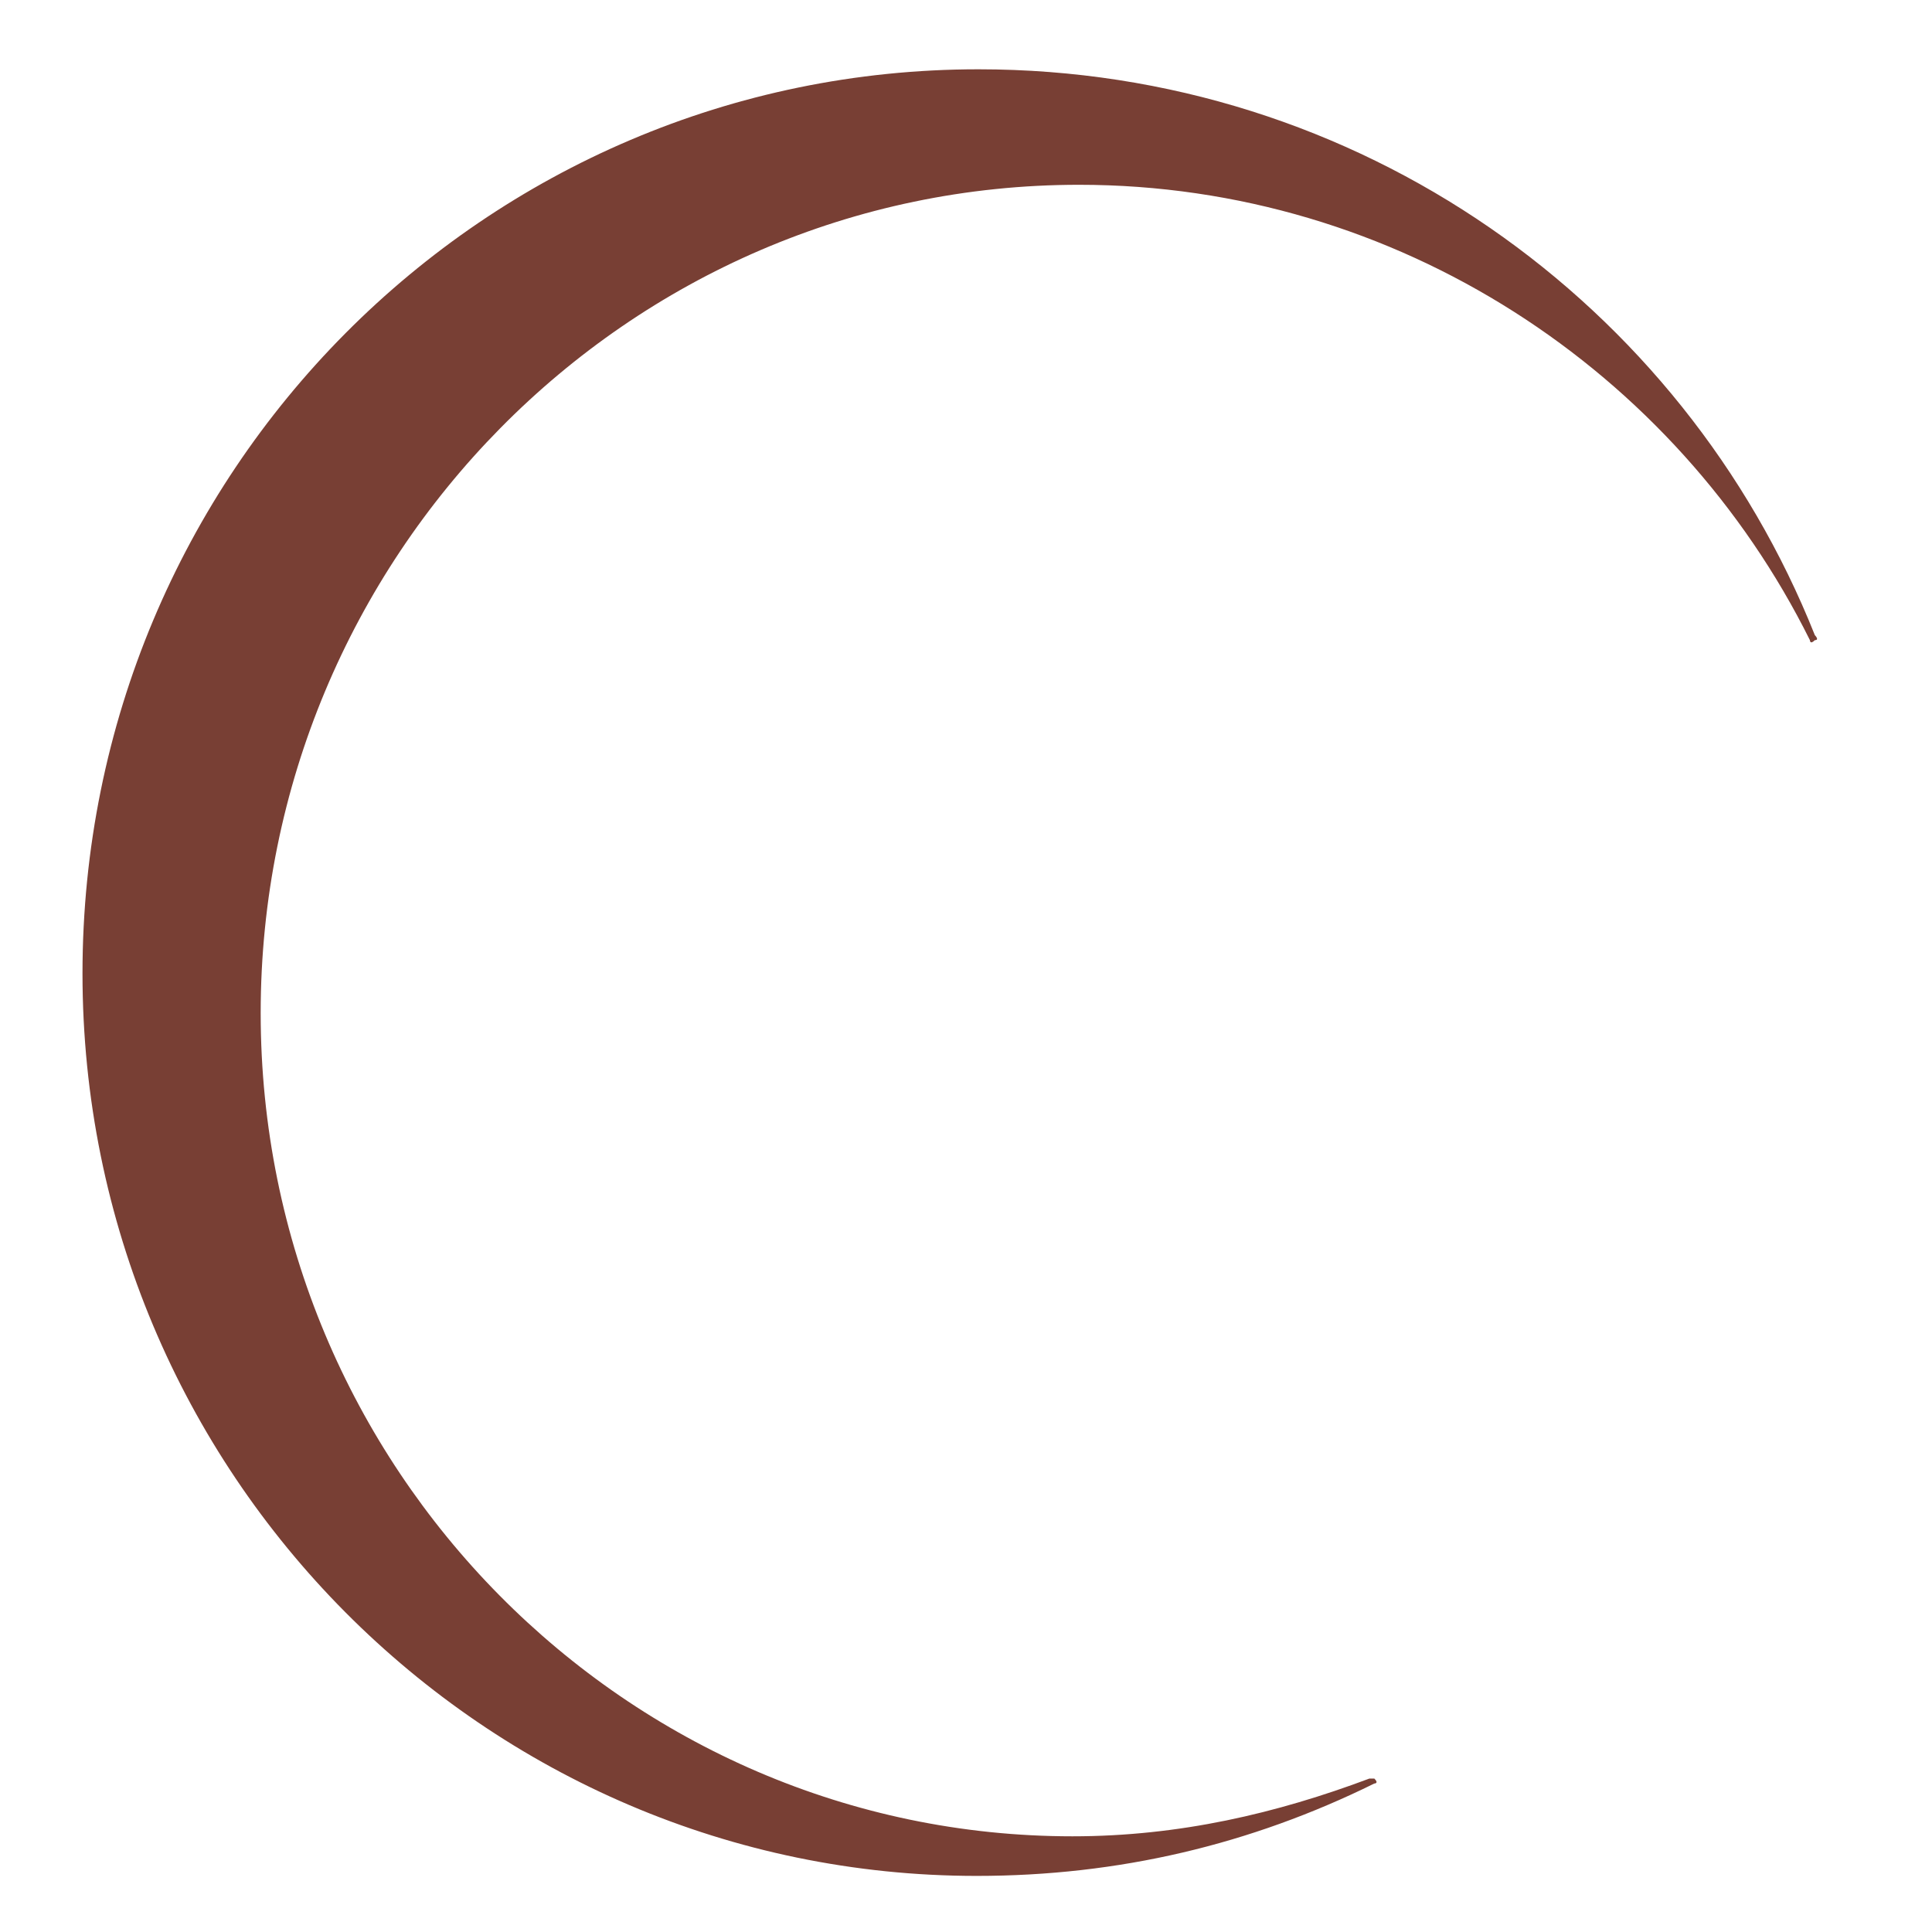
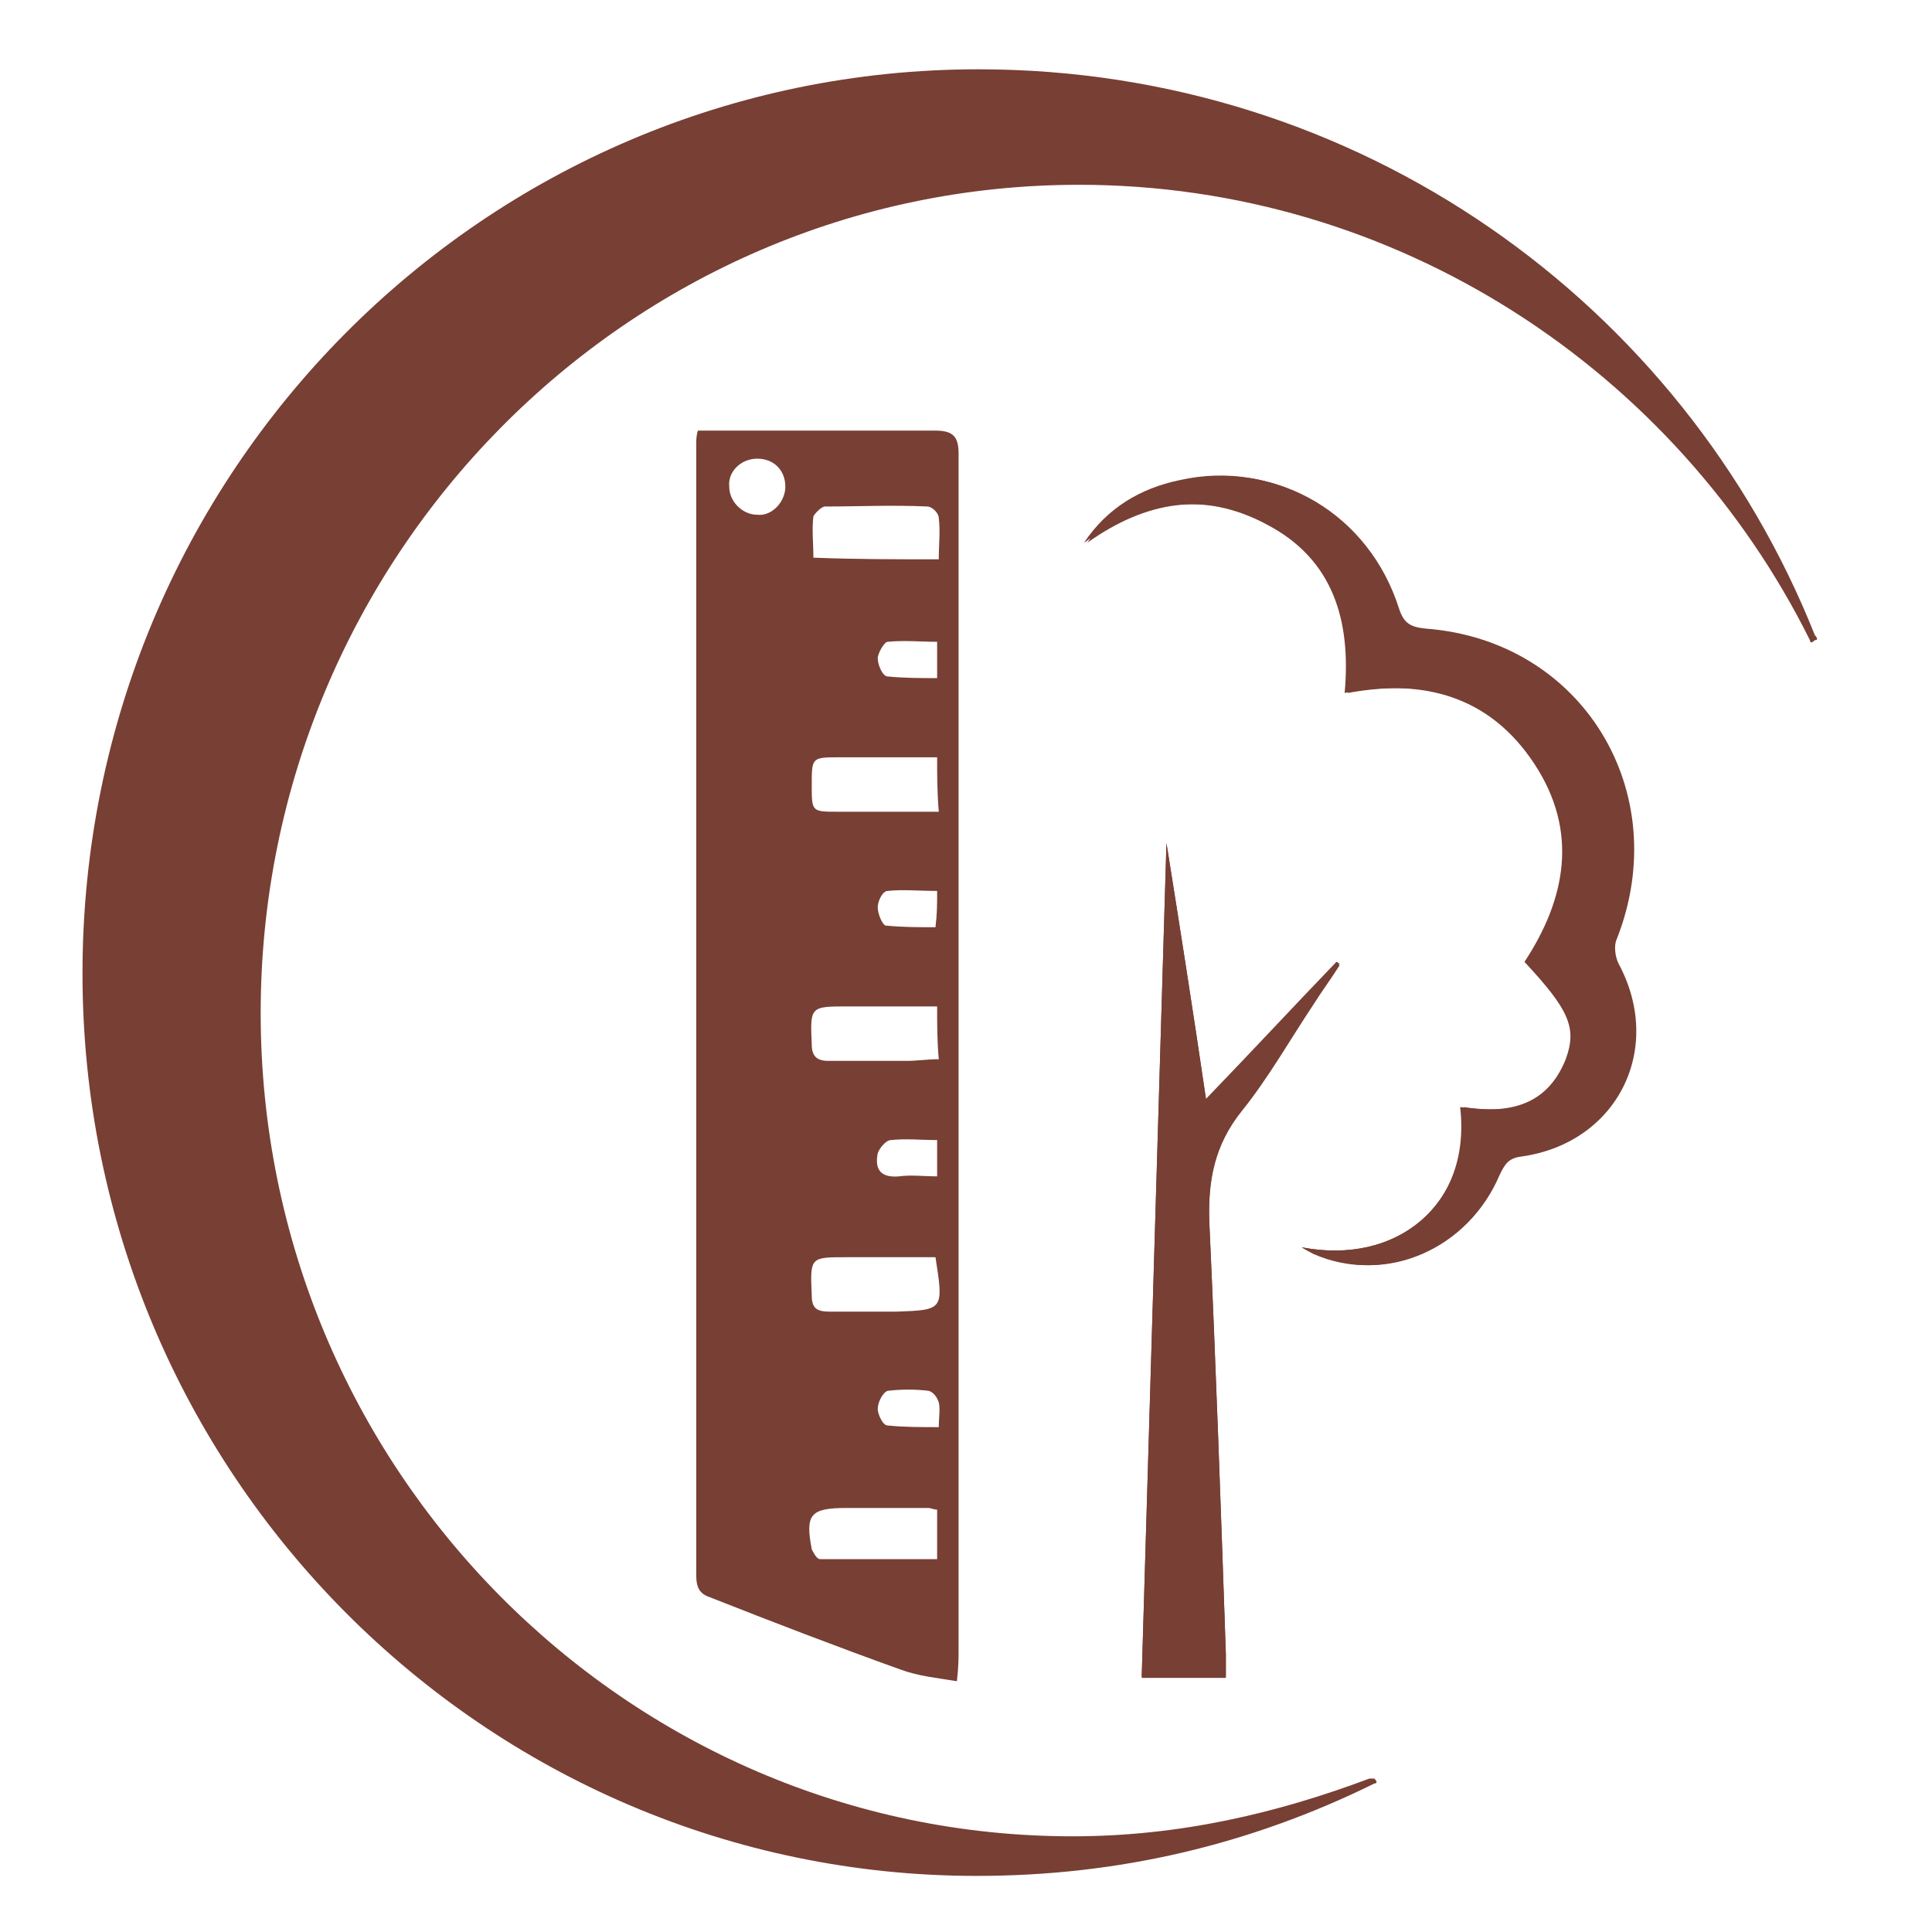
<svg xmlns="http://www.w3.org/2000/svg" version="1.1" id="Layer_1" x="0px" y="0px" viewBox="0 0 117.1 117.1" style="enable-background:new 0 0 117.1 117.1;" xml:space="preserve">
  <g>
-     <path fill="#783f34" d="M5,59c0,30.3,24.4,54.7,54.2,54.7c8.6,0,16.6-1.9,24.1-5.6c0,0,0.3,0,0-0.3h-0.3c-5.6,2.1-11.5,3.5-18,3.5     C38,111.3,15.8,89,15.8,61.4S38,11.2,65.4,11.2c19.3,0,36.2,11.3,44.3,27.6c0,0,0,0.3,0.3,0c0.3,0,0-0.3,0-0.3     c-8-20.1-27.6-34.3-50.7-34.3C29.4,4.2,5,28.6,5,59" />
+     <path fill="#783F34" d="M5,59c0,30.3,24.4,54.7,54.2,54.7c8.6,0,16.6-1.9,24.1-5.6c0,0,0.3,0,0-0.3H83c-5.6,2.1-11.5,3.5-18,3.5   c-27,0-49.2-22.3-49.2-49.9S38,11.2,65.4,11.2c19.3,0,36.2,11.3,44.3,27.6c0,0,0,0.3,0.3,0c0.3,0,0-0.3,0-0.3   C102,18.4,82.4,4.2,59.3,4.2C29.4,4.2,5,28.6,5,59" />
+   </g>
+   <g>
+     <path fill="#783F34" d="M58,101.9c-1.2-0.2-2.3-0.3-3.4-0.7c-3.9-1.4-7.8-2.9-11.6-4.4c-0.6-0.2-0.8-0.6-0.8-1.3c0-22.9,0-45.8,0-68.6   c0-0.2,0-0.5,0.1-0.8c0.7,0,1.3,0,1.9,0c4.2,0,8.3,0,12.5,0c1.1,0,1.4,0.4,1.4,1.4c0,8.8,0,17.7,0,26.5c0,15.3,0,30.6,0,46   C58.1,100.5,58.1,101,58,101.9z M56.8,45.9c-2,0-3.9,0-5.9,0c-1.7,0-1.7,0-1.7,1.7c0,1.6,0,1.6,1.6,1.6c0.6,0,1.2,0,1.8,0   c1.4,0,2.8,0,4.3,0C56.8,48,56.8,47,56.8,45.9z M56.8,61c-1.8,0-3.6,0-5.4,0c-2.3,0-2.3,0-2.2,2.3c0,0.7,0.3,1,1,1   c1.6,0,3.2,0,4.8,0c0.6,0,1.2-0.1,1.9-0.1C56.8,63.1,56.8,62.1,56.8,61z M56.7,76.2c-1.8,0-3.6,0-5.4,0c-2.2,0-2.2,0-2.1,2.3   c0,0.8,0.3,1,1.1,1c1.3,0,2.6,0,4,0C57.2,79.4,57.2,79.4,56.7,76.2z M56.9,33.9c0-0.9,0.1-1.7,0-2.5c0-0.3-0.4-0.7-0.7-0.7   c-2.1-0.1-4.2,0-6.2,0c-0.2,0-0.6,0.4-0.7,0.6c-0.1,0.8,0,1.6,0,2.5C51.8,33.9,54.2,33.9,56.9,33.9z M56.8,91.5   c-0.2,0-0.4-0.1-0.5-0.1c-1.7,0-3.3,0-5,0c-2.2,0-2.5,0.4-2.1,2.5c0.1,0.2,0.3,0.6,0.5,0.6c2.3,0,4.7,0,7.1,0   C56.8,93.4,56.8,92.5,56.8,91.5z M47.6,29.5c0-1-0.7-1.7-1.7-1.7s-1.8,0.8-1.7,1.7c0,0.9,0.8,1.7,1.7,1.7   C46.8,31.3,47.6,30.4,47.6,29.5z M56.8,38.9c-1,0-2-0.1-3,0c-0.2,0-0.6,0.7-0.6,1c0,0.4,0.3,1.1,0.6,1.1c1,0.1,2,0.1,3,0.1   C56.8,40.3,56.8,39.6,56.8,38.9z M56.8,54c-1.1,0-2.1-0.1-3,0c-0.3,0-0.6,0.6-0.6,1s0.3,1.1,0.5,1.1c1,0.1,2,0.1,3,0.1   C56.8,55.4,56.8,54.8,56.8,54z M56.8,69.1c-1,0-1.9-0.1-2.8,0c-0.3,0-0.7,0.5-0.8,0.8c-0.2,1,0.2,1.5,1.3,1.4c0.7-0.1,1.5,0,2.3,0   C56.8,70.6,56.8,70,56.8,69.1z M56.9,86.5c0-0.6,0.1-1.1,0-1.5c-0.1-0.3-0.3-0.6-0.6-0.7c-0.8-0.1-1.7-0.1-2.5,0   c-0.3,0.1-0.6,0.7-0.6,1.1c0,0.3,0.3,1,0.6,1C54.8,86.5,55.8,86.5,56.9,86.5z" />
+     <path fill="#783F34" d="M78.9,75.6c0.2,0.1,0.5,0.3,0.7,0.4c4.3,1.9,9.3-0.3,11.1-4.8c0.3-0.7,0.6-1,1.3-1.1c5.8-0.8,8.7-6.4,5.9-11.7   c-0.2-0.4-0.3-1.1-0.1-1.5c3.5-8.9-2.1-18-11.6-18.8c-0.9-0.1-1.3-0.3-1.6-1.2c-1.7-5.7-7.3-9.1-13.1-7.8c-2.4,0.5-4.4,1.7-5.8,3.8   c3.5-2.5,7.2-3.2,11.1-1.1c4,2.1,5.1,5.8,4.7,10.2c4.8-0.9,8.8,0.2,11.5,4.3s1.9,8.2-0.6,12c2.7,2.9,3.2,4,2.5,5.9   c-1.2,3-3.7,3.3-6.4,2.9C89.2,73.1,84.6,76.7,78.9,75.6z M70.7,51.1c-0.5,16.7-1,33.6-1.5,50.5c1.7,0,3.4,0,5.1,0c0-0.5,0-1,0-1.4   c-0.3-8.7-0.6-17.4-1-26.1c-0.1-2.6,0.3-4.8,2-6.9c1.6-2,2.9-4.2,4.3-6.4c0.5-0.8,1.1-1.6,1.6-2.4c-0.1,0-0.1-0.1-0.2-0.1   c-2.6,2.7-5.1,5.4-7.9,8.3C72.3,61.2,71.5,56.1,70.7,51.1z" />
+     <path fill="#783F34" d="M78.9,75.6c5.7,1.1,10.2-2.5,9.8-8.5c2.7,0.4,5.3,0.1,6.4-2.9c0.7-1.9,0.2-3-2.5-5.9c2.5-3.8,3.3-7.9,0.6-12   c-2.7-4.1-6.6-5.2-11.5-4.3c0.4-4.4-0.7-8.1-4.7-10.2c-3.9-2.1-7.6-1.4-11.1,1.1c1.4-2.1,3.4-3.3,5.8-3.8   c5.8-1.2,11.3,2.1,13.1,7.8c0.3,0.9,0.7,1.1,1.6,1.2c9.5,0.7,15.1,9.9,11.6,18.8c-0.2,0.4-0.1,1.1,0.1,1.5   c2.8,5.2-0.1,10.9-5.9,11.7c-0.8,0.1-1,0.5-1.3,1.1C89,75.7,84,77.9,79.8,76C79.4,75.9,79.2,75.8,78.9,75.6z" />
+     <path fill="#783F34" d="M70.7,51.1c0.8,5,1.6,10.1,2.4,15.6c2.8-2.9,5.3-5.6,7.9-8.3c0.1,0,0.1,0.1,0.2,0.1c-0.5,0.8-1.1,1.6-1.6,2.4   c-1.4,2.1-2.7,4.4-4.3,6.4c-1.7,2.1-2.1,4.3-2,6.9c0.4,8.7,0.7,17.4,1,26.1c0,0.4,0,0.9,0,1.4c-1.7,0-3.3,0-5.1,0   C69.7,84.7,70.2,67.8,70.7,51.1z" />
  </g>
</svg>
